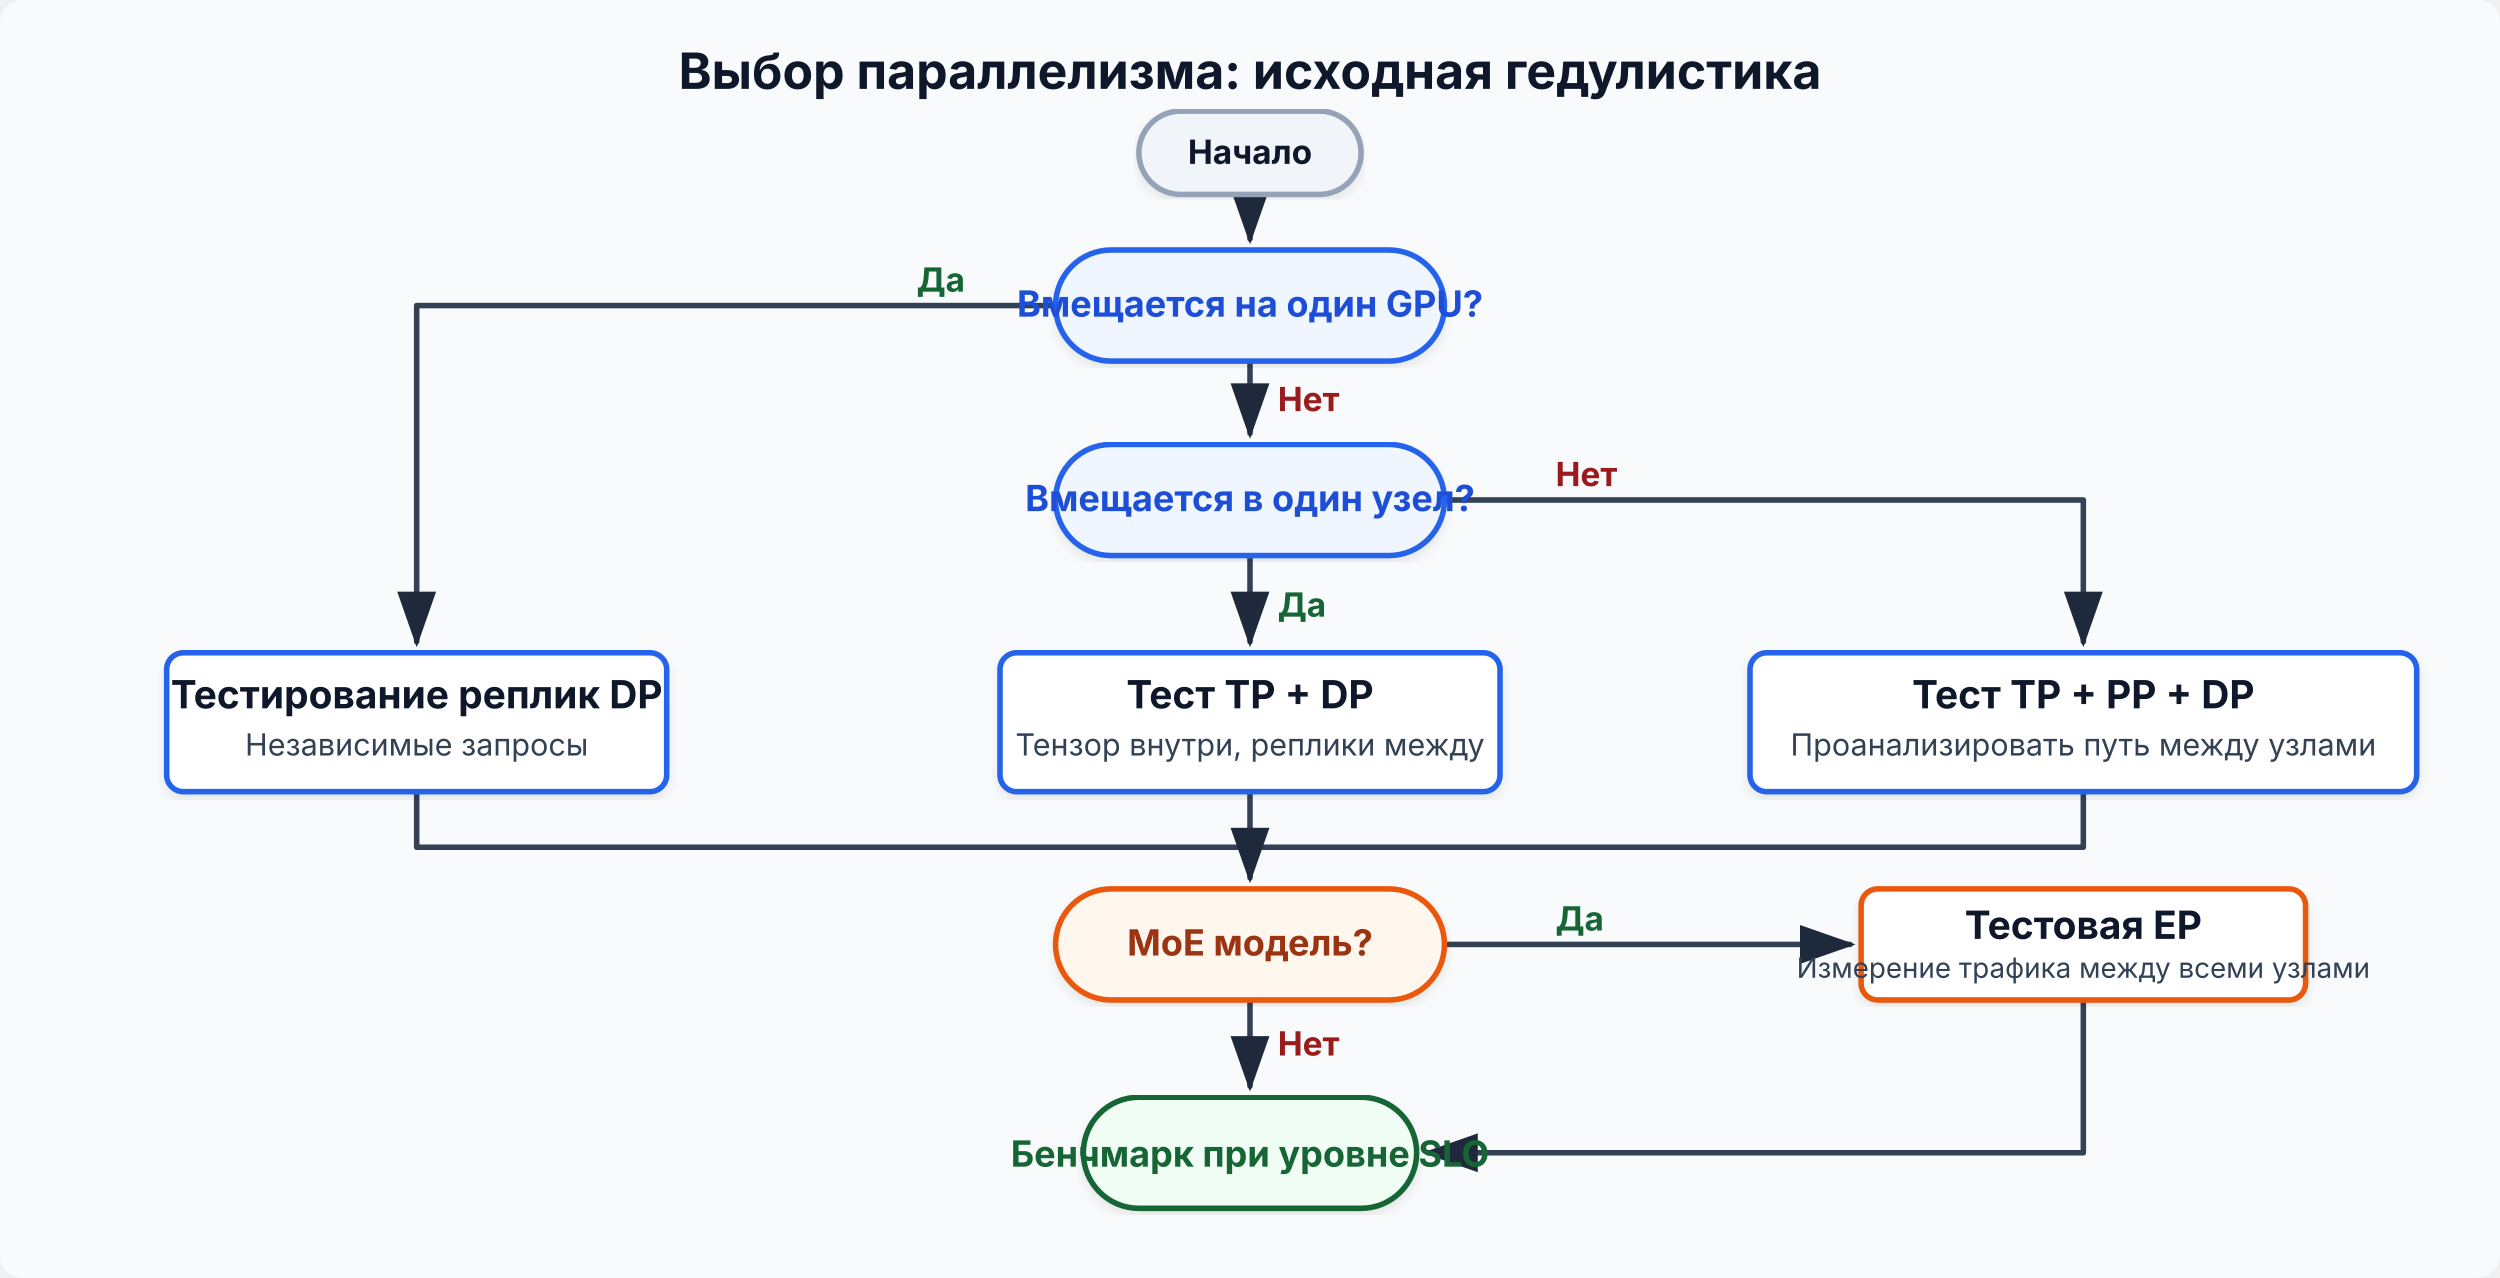
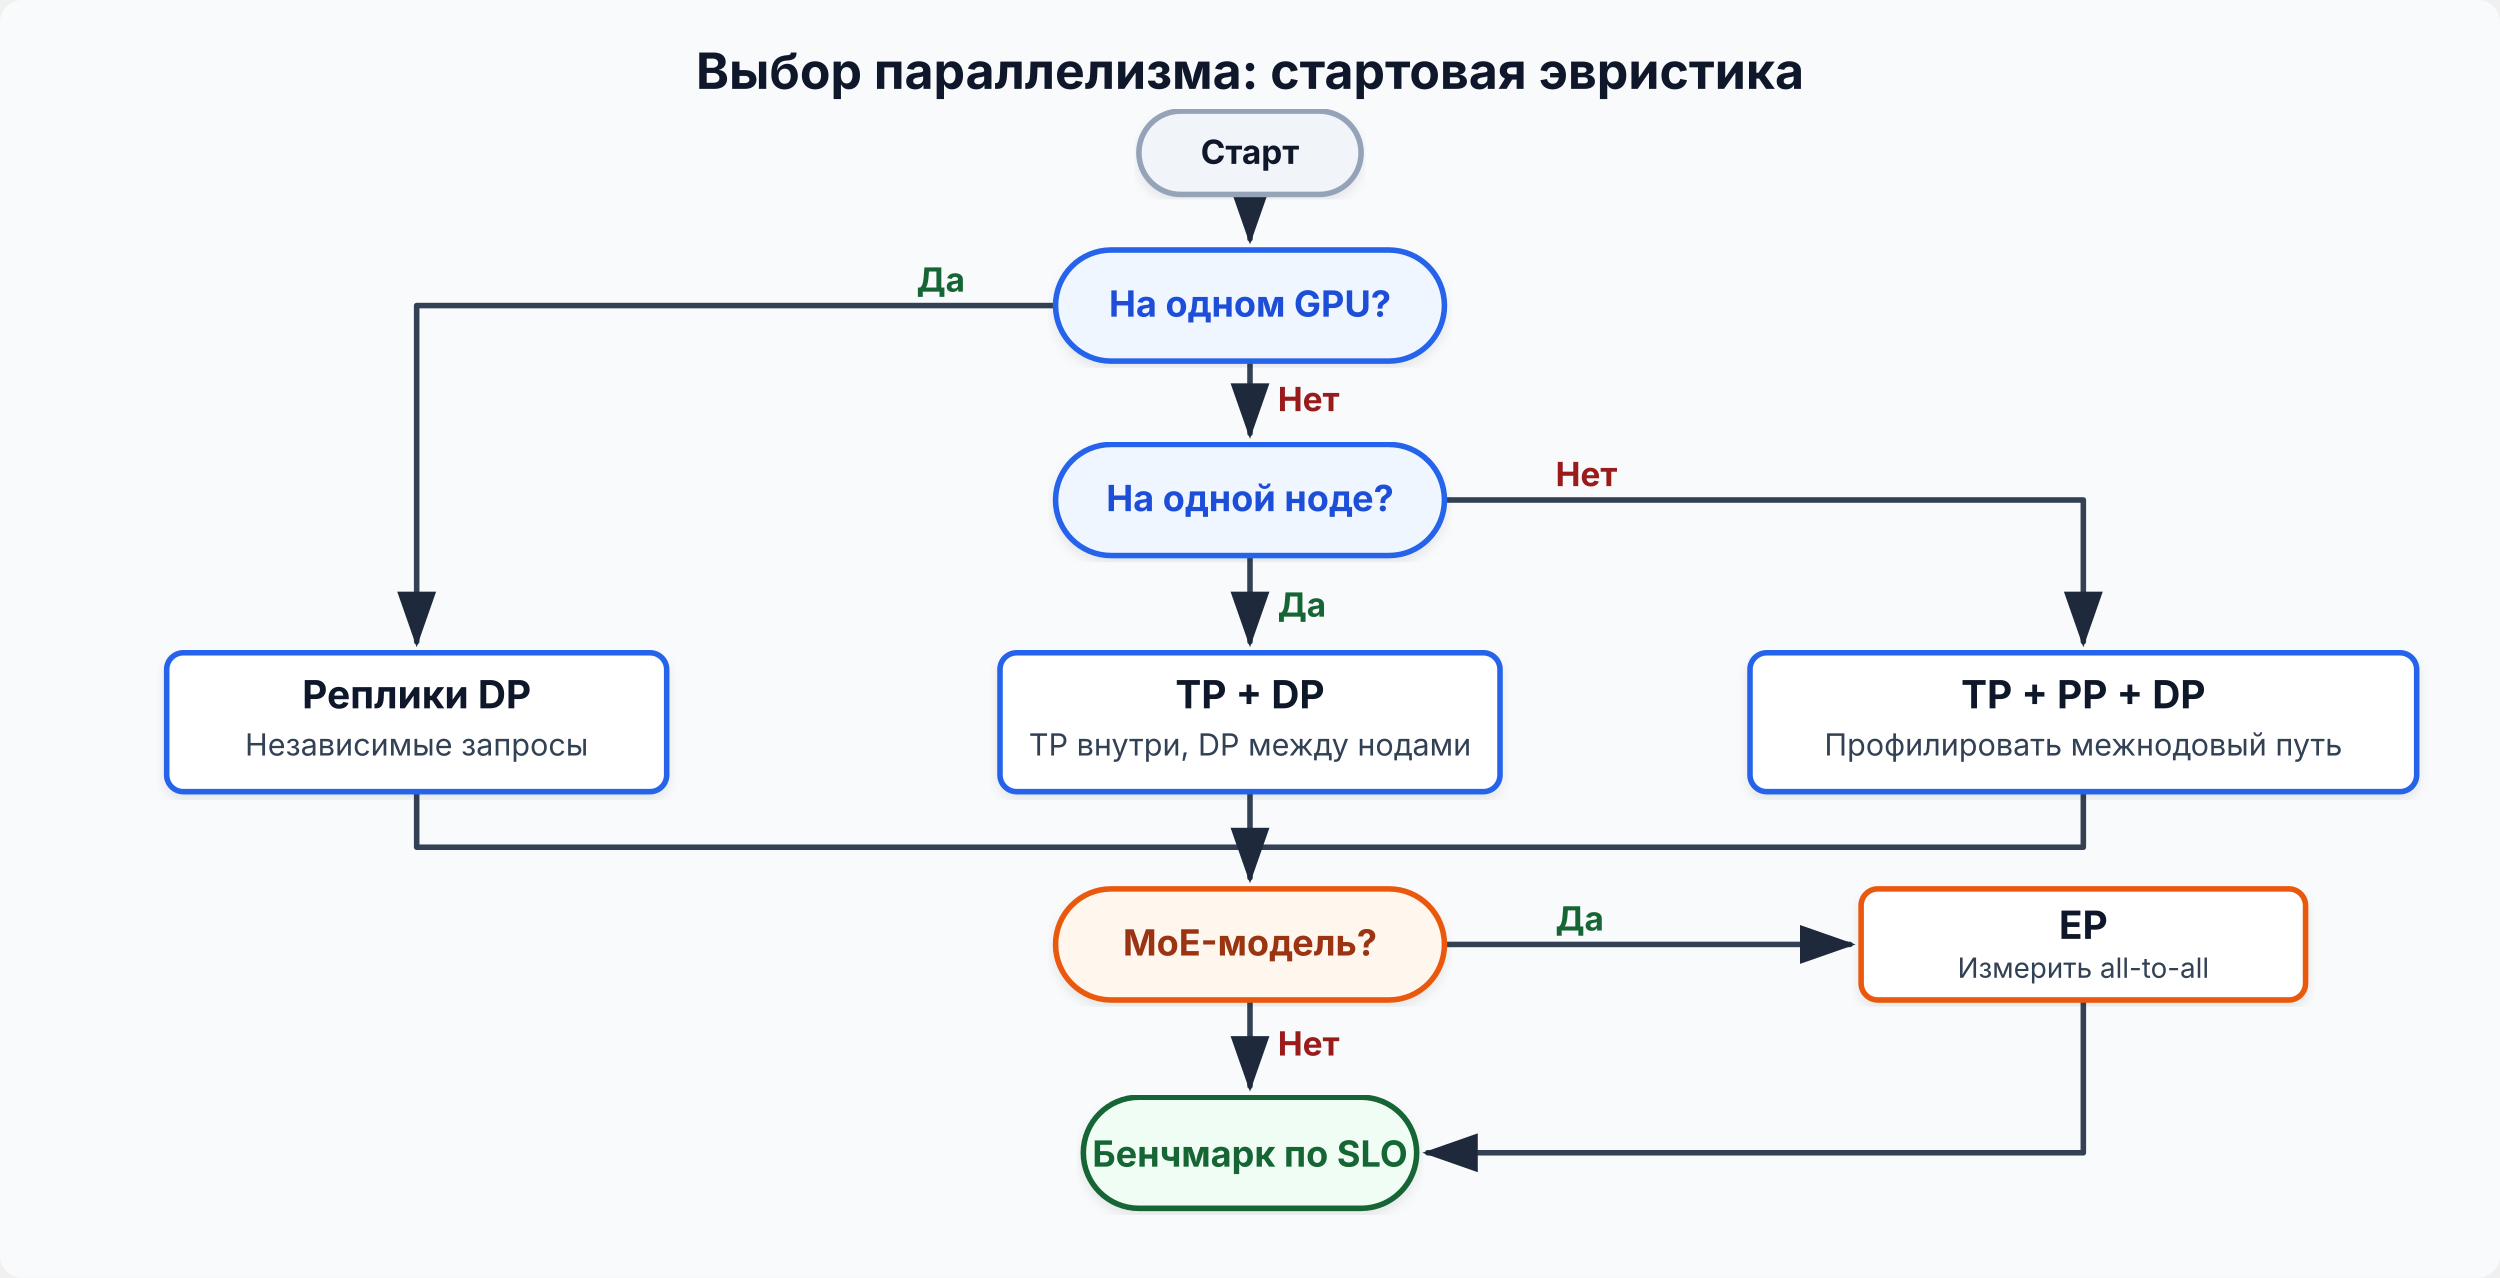
<svg xmlns="http://www.w3.org/2000/svg" viewBox="0 0 900 460" font-family="Inter, system-ui, sans-serif" role="img" aria-label="Parallelism Decision Framework" data-visual-system="evidence-plate-v1" preserveAspectRatio="xMidYMid meet" shape-rendering="geometricPrecision" text-rendering="geometricPrecision">
  <defs>
    <marker id="arrow" markerWidth="10" markerHeight="7" refX="9" refY="3.5" orient="auto">
      <polygon points="0 0, 10 3.5, 0 7" fill="#1e293b" />
    </marker>
    <filter id="shadow" x="-2%" y="-2%" width="104%" height="108%">
      <feDropShadow dx="0" dy="2" stdDeviation="2" flood-opacity="0.08" />
    </filter>
  </defs>
  <style data-visual-system="evidence-plate-v1">
    * { animation: none !important; }
    .anim-box, .bar, .bar-text, .seq-item, .t-box, .flow { opacity: 1 !important; transform: none !important; }
    path, line, polyline { stroke-linecap: round; stroke-linejoin: round; }
  </style>
  <rect width="900" height="460" fill="#f8fafc" rx="8" />
-   <text x="450" y="32" text-anchor="middle" font-size="18" font-weight="bold" fill="#0f172a">Выбор параллелизма: исходная гедулистика</text>
+   <text x="450" y="32" text-anchor="middle" font-size="18" font-weight="bold" fill="#0f172a">Выбор параллелизма: стартовая эвристика</text>
  <path d="M 450 70 L 450 86" fill="none" stroke="#334155" stroke-width="2" marker-end="url(#arrow)" />
  <path d="M 380 110 L 150 110 L 150 231" fill="none" stroke="#334155" stroke-width="2" marker-end="url(#arrow)" />
  <text x="330" y="105" font-size="12" font-weight="bold" fill="#166534">Да</text>
  <path d="M 450 130 L 450 156" fill="none" stroke="#334155" stroke-width="2" marker-end="url(#arrow)" />
  <text x="460" y="148" font-size="12" font-weight="bold" fill="#991b1b">Нет</text>
  <path d="M 450 200 L 450 231" fill="none" stroke="#334155" stroke-width="2" marker-end="url(#arrow)" />
  <text x="460" y="222" font-size="12" font-weight="bold" fill="#166534">Да</text>
  <path d="M 520 180 L 750 180 L 750 231" fill="none" stroke="#334155" stroke-width="2" marker-end="url(#arrow)" />
  <text x="560" y="175" font-size="12" font-weight="bold" fill="#991b1b">Нет</text>
  <path d="M 150 285 L 150 305 L 450 305" fill="none" stroke="#334155" stroke-width="2" />
  <path d="M 750 285 L 750 305 L 450 305" fill="none" stroke="#334155" stroke-width="2" />
  <path d="M 450 285 L 450 316" fill="none" stroke="#334155" stroke-width="2" marker-end="url(#arrow)" />
  <path d="M 450 360 L 450 391" fill="none" stroke="#334155" stroke-width="2" marker-end="url(#arrow)" />
  <text x="460" y="380" font-size="12" font-weight="bold" fill="#991b1b">Нет</text>
  <path d="M 520 340 L 666 340" fill="none" stroke="#334155" stroke-width="2" marker-end="url(#arrow)" />
  <text x="560" y="335" font-size="12" font-weight="bold" fill="#166534">Да</text>
  <path d="M 750 360 L 750 415 L 514 415" fill="none" stroke="#334155" stroke-width="2" marker-end="url(#arrow)" />
  <rect x="410" y="40" width="80" height="30" rx="15" fill="#f1f5f9" stroke="#94a3b8" stroke-width="2" filter="url(#shadow)" />
-   <text x="450" y="59" text-anchor="middle" font-size="12" font-weight="bold" fill="#0f172a">Начало</text>
+   <text x="450" y="59" text-anchor="middle" font-size="12" font-weight="bold" fill="#0f172a">Старт</text>
  <rect x="380" y="90" width="140" height="40" rx="20" fill="#eff6ff" stroke="#2563eb" stroke-width="2" filter="url(#shadow)" />
-   <text x="450" y="114" text-anchor="middle" font-size="13" font-weight="bold" fill="#1d4ed8">Вмещается на один GPU?</text>
+   <text x="450" y="114" text-anchor="middle" font-size="13" font-weight="bold" fill="#1d4ed8">На одном GPU?</text>
  <rect x="380" y="160" width="140" height="40" rx="20" fill="#eff6ff" stroke="#2563eb" stroke-width="2" filter="url(#shadow)" />
-   <text x="450" y="184" text-anchor="middle" font-size="13" font-weight="bold" fill="#1d4ed8">Вмещается в один узел?</text>
+   <text x="450" y="184" text-anchor="middle" font-size="13" font-weight="bold" fill="#1d4ed8">На одной ноде?</text>
  <rect x="60" y="235" width="180" height="50" rx="6" fill="#ffffff" stroke="#2563eb" stroke-width="2" filter="url(#shadow)" />
-   <text x="150" y="255" text-anchor="middle" font-size="14" font-weight="bold" fill="#0f172a">Тестирование реплик DP</text>
+   <text x="150" y="255" text-anchor="middle" font-size="14" font-weight="bold" fill="#0f172a">Реплики DP</text>
  <text x="150" y="272" text-anchor="middle" font-size="11" fill="#334155">Независимые запросы</text>
  <rect x="360" y="235" width="180" height="50" rx="6" fill="#ffffff" stroke="#2563eb" stroke-width="2" filter="url(#shadow)" />
-   <text x="450" y="255" text-anchor="middle" font-size="14" font-weight="bold" fill="#0f172a">Тест TP + DP</text>
-   <text x="450" y="272" text-anchor="middle" font-size="11" fill="#334155">Тензор внутри, реплики между</text>
+   <text x="450" y="255" text-anchor="middle" font-size="14" font-weight="bold" fill="#0f172a">TP + DP</text>
+   <text x="450" y="272" text-anchor="middle" font-size="11" fill="#334155">TP внутри, DP между нодами</text>
  <rect x="630" y="235" width="240" height="50" rx="6" fill="#ffffff" stroke="#2563eb" stroke-width="2" filter="url(#shadow)" />
-   <text x="750" y="255" text-anchor="middle" font-size="14" font-weight="bold" fill="#0f172a">Тест TP + PP + DP</text>
-   <text x="750" y="272" text-anchor="middle" font-size="11" fill="#334155">Проанализировать путь между узлами</text>
+   <text x="750" y="255" text-anchor="middle" font-size="14" font-weight="bold" fill="#0f172a">TP + PP + DP</text>
+   <text x="750" y="272" text-anchor="middle" font-size="11" fill="#334155">Профилировать межнодовый путь</text>
  <rect x="380" y="320" width="140" height="40" rx="20" fill="#fff7ed" stroke="#ea580c" stroke-width="2" filter="url(#shadow)" />
-   <text x="450" y="344" text-anchor="middle" font-size="13" font-weight="bold" fill="#9a3412">MoE модель?</text>
+   <text x="450" y="344" text-anchor="middle" font-size="13" font-weight="bold" fill="#9a3412">MoE-модель?</text>
  <rect x="670" y="320" width="160" height="40" rx="6" fill="#ffffff" stroke="#ea580c" stroke-width="2" filter="url(#shadow)" />
-   <text x="750" y="338" text-anchor="middle" font-size="14" font-weight="bold" fill="#0f172a">Тестовая EP</text>
-   <text x="750" y="352" text-anchor="middle" font-size="10" fill="#334155">Измерение трафика между всеми узлами</text>
+   <text x="750" y="338" text-anchor="middle" font-size="14" font-weight="bold" fill="#0f172a">EP</text>
+   <text x="750" y="352" text-anchor="middle" font-size="10" fill="#334155">Измерить all-to-all</text>
  <rect x="390" y="395" width="120" height="40" rx="20" fill="#f0fdf4" stroke="#166534" stroke-width="2" filter="url(#shadow)" />
-   <text x="450" y="420" text-anchor="middle" font-size="13" font-weight="bold" fill="#166534">Бенчмарк при уровне SLO</text>
+   <text x="450" y="420" text-anchor="middle" font-size="13" font-weight="bold" fill="#166534">Бенчмарк по SLO</text>
</svg>
